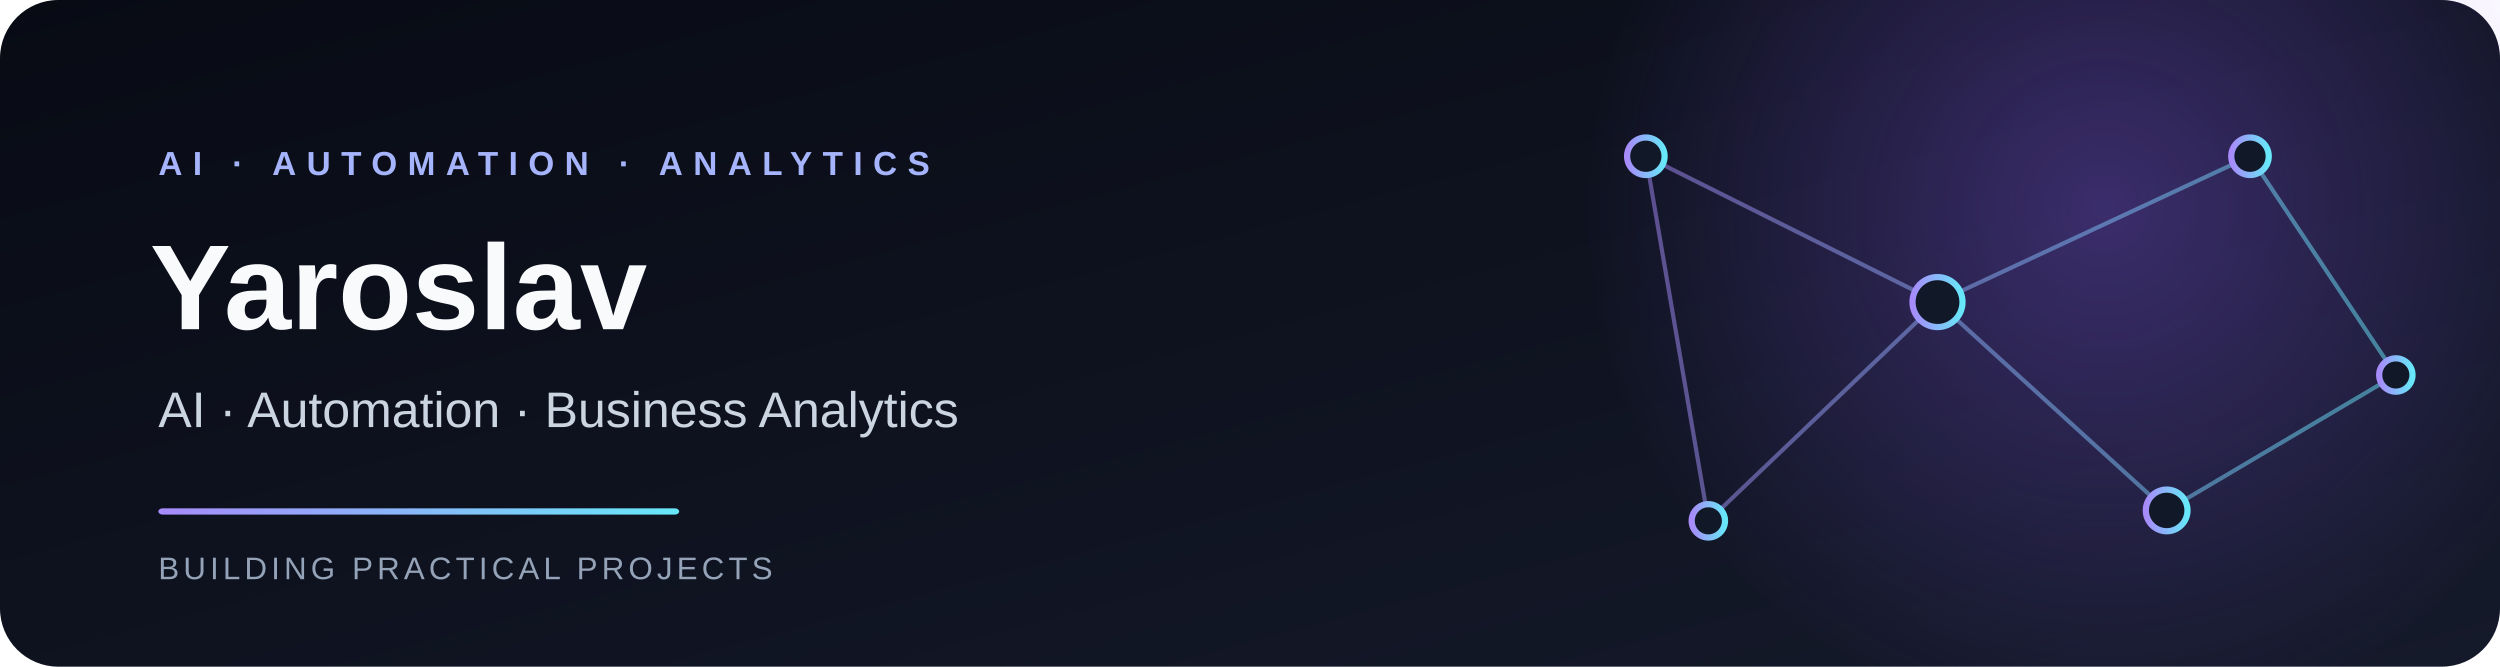
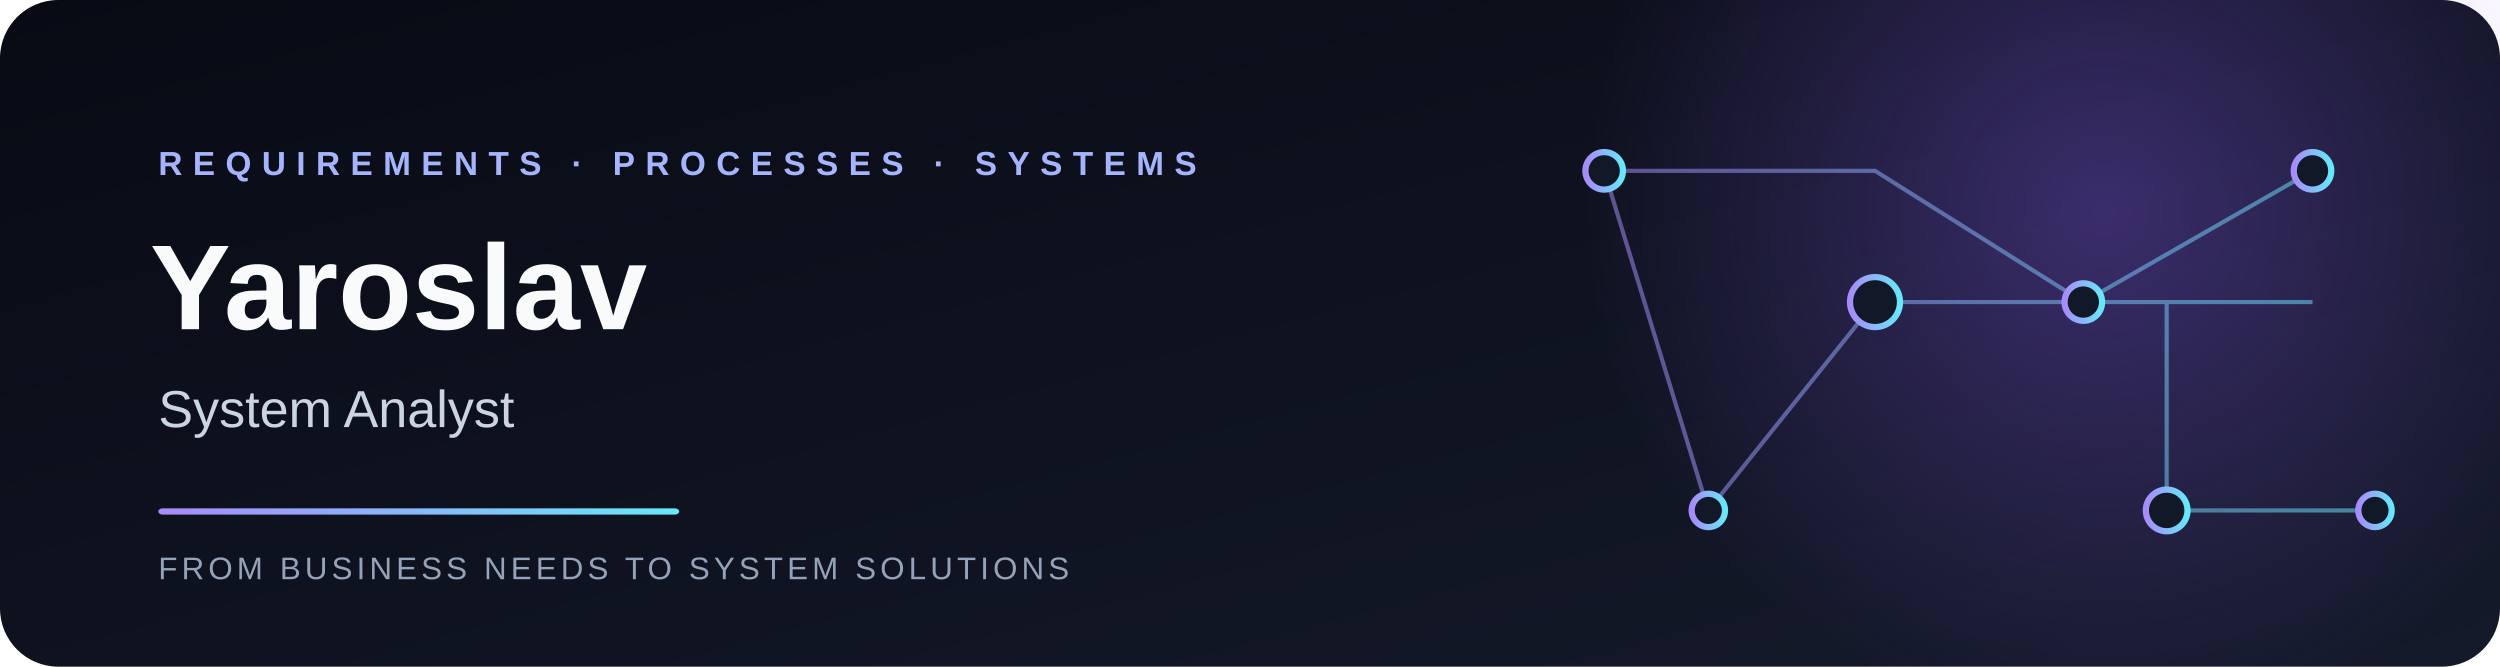
<svg xmlns="http://www.w3.org/2000/svg" width="1200" height="320" viewBox="0 0 1200 320" role="img" aria-labelledby="t d">
  <defs>
    <linearGradient id="b" x1="0" y1="0" x2="1" y2="1">
      <stop stop-color="#080B14" />
      <stop offset="1" stop-color="#151A2B" />
    </linearGradient>
    <linearGradient id="a">
      <stop stop-color="#A78BFA" />
      <stop offset="1" stop-color="#67E8F9" />
    </linearGradient>
    <radialGradient id="g">
      <stop stop-color="#8B5CF6" stop-opacity=".35" />
      <stop offset="1" stop-color="#8B5CF6" stop-opacity="0" />
    </radialGradient>
  </defs>
  <rect width="1200" height="320" rx="28" fill="url(#b)" />
  <circle cx="1010" cy="100" r="250" fill="url(#g)" />
-   <g fill="none" stroke="url(#a)" stroke-opacity=".5" stroke-width="2">
-     <path d="M790 75 930 145 1080 75M930 145 1040 245 1150 180M930 145 820 250M790 75 820 250M1080 75 1150 180" />
+   <g fill="none" stroke="url(#a)" stroke-opacity=".52" stroke-width="2">
+     <path d="M770 82H900L1000 145H1110M900 145H1040V245H1140M900 145 820 245M770 82 820 245M1000 145 1110 82" />
+     <path d="M820 245H1040" stroke-dasharray="5 8" stroke-opacity=".35" />
  </g>
  <g fill="#111827" stroke="url(#a)" stroke-width="3">
-     <circle cx="790" cy="75" r="9" />
-     <circle cx="930" cy="145" r="12" />
-     <circle cx="1080" cy="75" r="9" />
+     <circle cx="770" cy="82" r="9" />
+     <circle cx="900" cy="145" r="12" />
+     <circle cx="1000" cy="145" r="9" />
+     <circle cx="1110" cy="82" r="9" />
    <circle cx="1040" cy="245" r="10" />
-     <circle cx="1150" cy="180" r="8" />
-     <circle cx="820" cy="250" r="8" />
+     <circle cx="1140" cy="245" r="8" />
+     <circle cx="820" cy="245" r="8" />
  </g>
-   <text x="76" y="84" fill="#A5B4FC" font-family="Arial,Helvetica,sans-serif" font-size="16" font-weight="700" letter-spacing="5">AI · AUTOMATION · ANALYTICS</text>
+   <text x="76" y="84" fill="#A5B4FC" font-family="Arial,Helvetica,sans-serif" font-size="16" font-weight="700" letter-spacing="5">REQUIREMENTS · PROCESSES · SYSTEMS</text>
  <text x="72" y="158" fill="#F8FAFC" font-family="Arial,Helvetica,sans-serif" font-size="58" font-weight="700">Yaroslav</text>
-   <text x="76" y="205" fill="#CBD5E1" font-family="Arial,Helvetica,sans-serif" font-size="24">AI · Automation · Business Analytics</text>
+   <text x="76" y="205" fill="#CBD5E1" font-family="Arial,Helvetica,sans-serif" font-size="25">System Analyst</text>
  <rect x="76" y="244" width="250" height="3" rx="2" fill="url(#a)" />
-   <text x="76" y="278" fill="#94A3B8" font-family="Arial,Helvetica,sans-serif" font-size="15" letter-spacing="2">BUILDING PRACTICAL PROJECTS</text>
+   <text x="76" y="278" fill="#94A3B8" font-family="Arial,Helvetica,sans-serif" font-size="15" letter-spacing="2">FROM BUSINESS NEEDS TO SYSTEM SOLUTIONS</text>
</svg>
